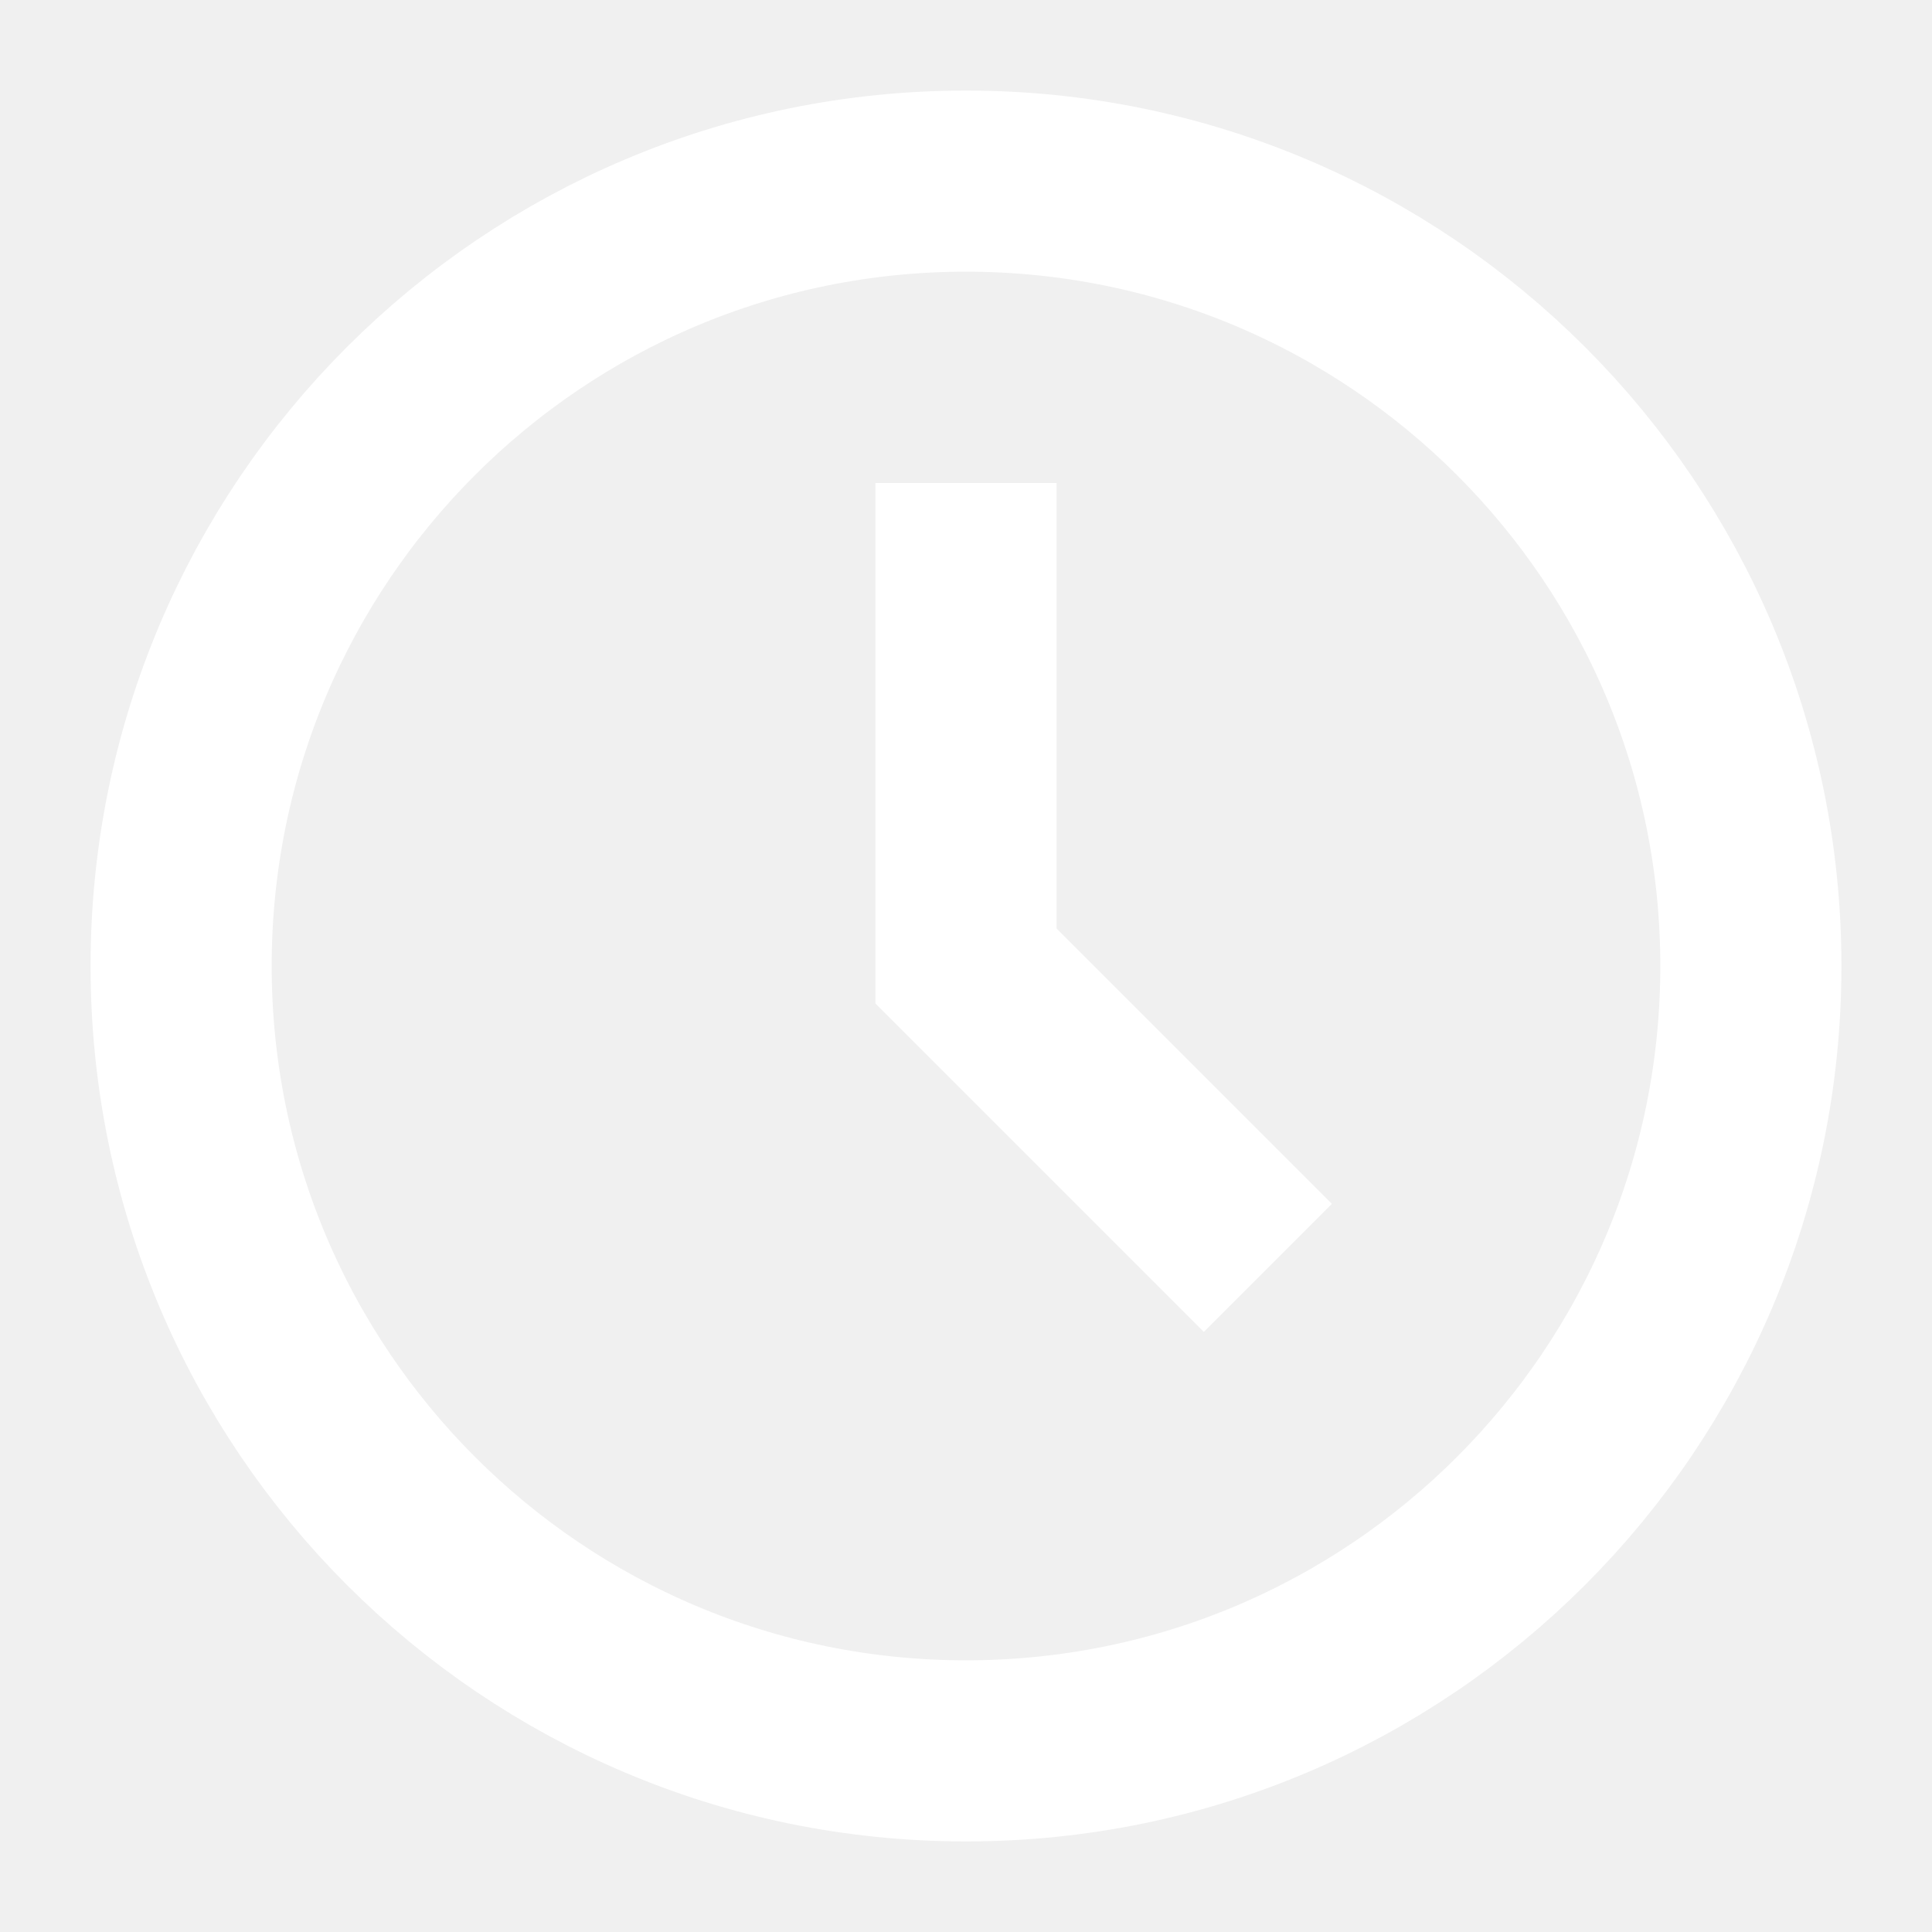
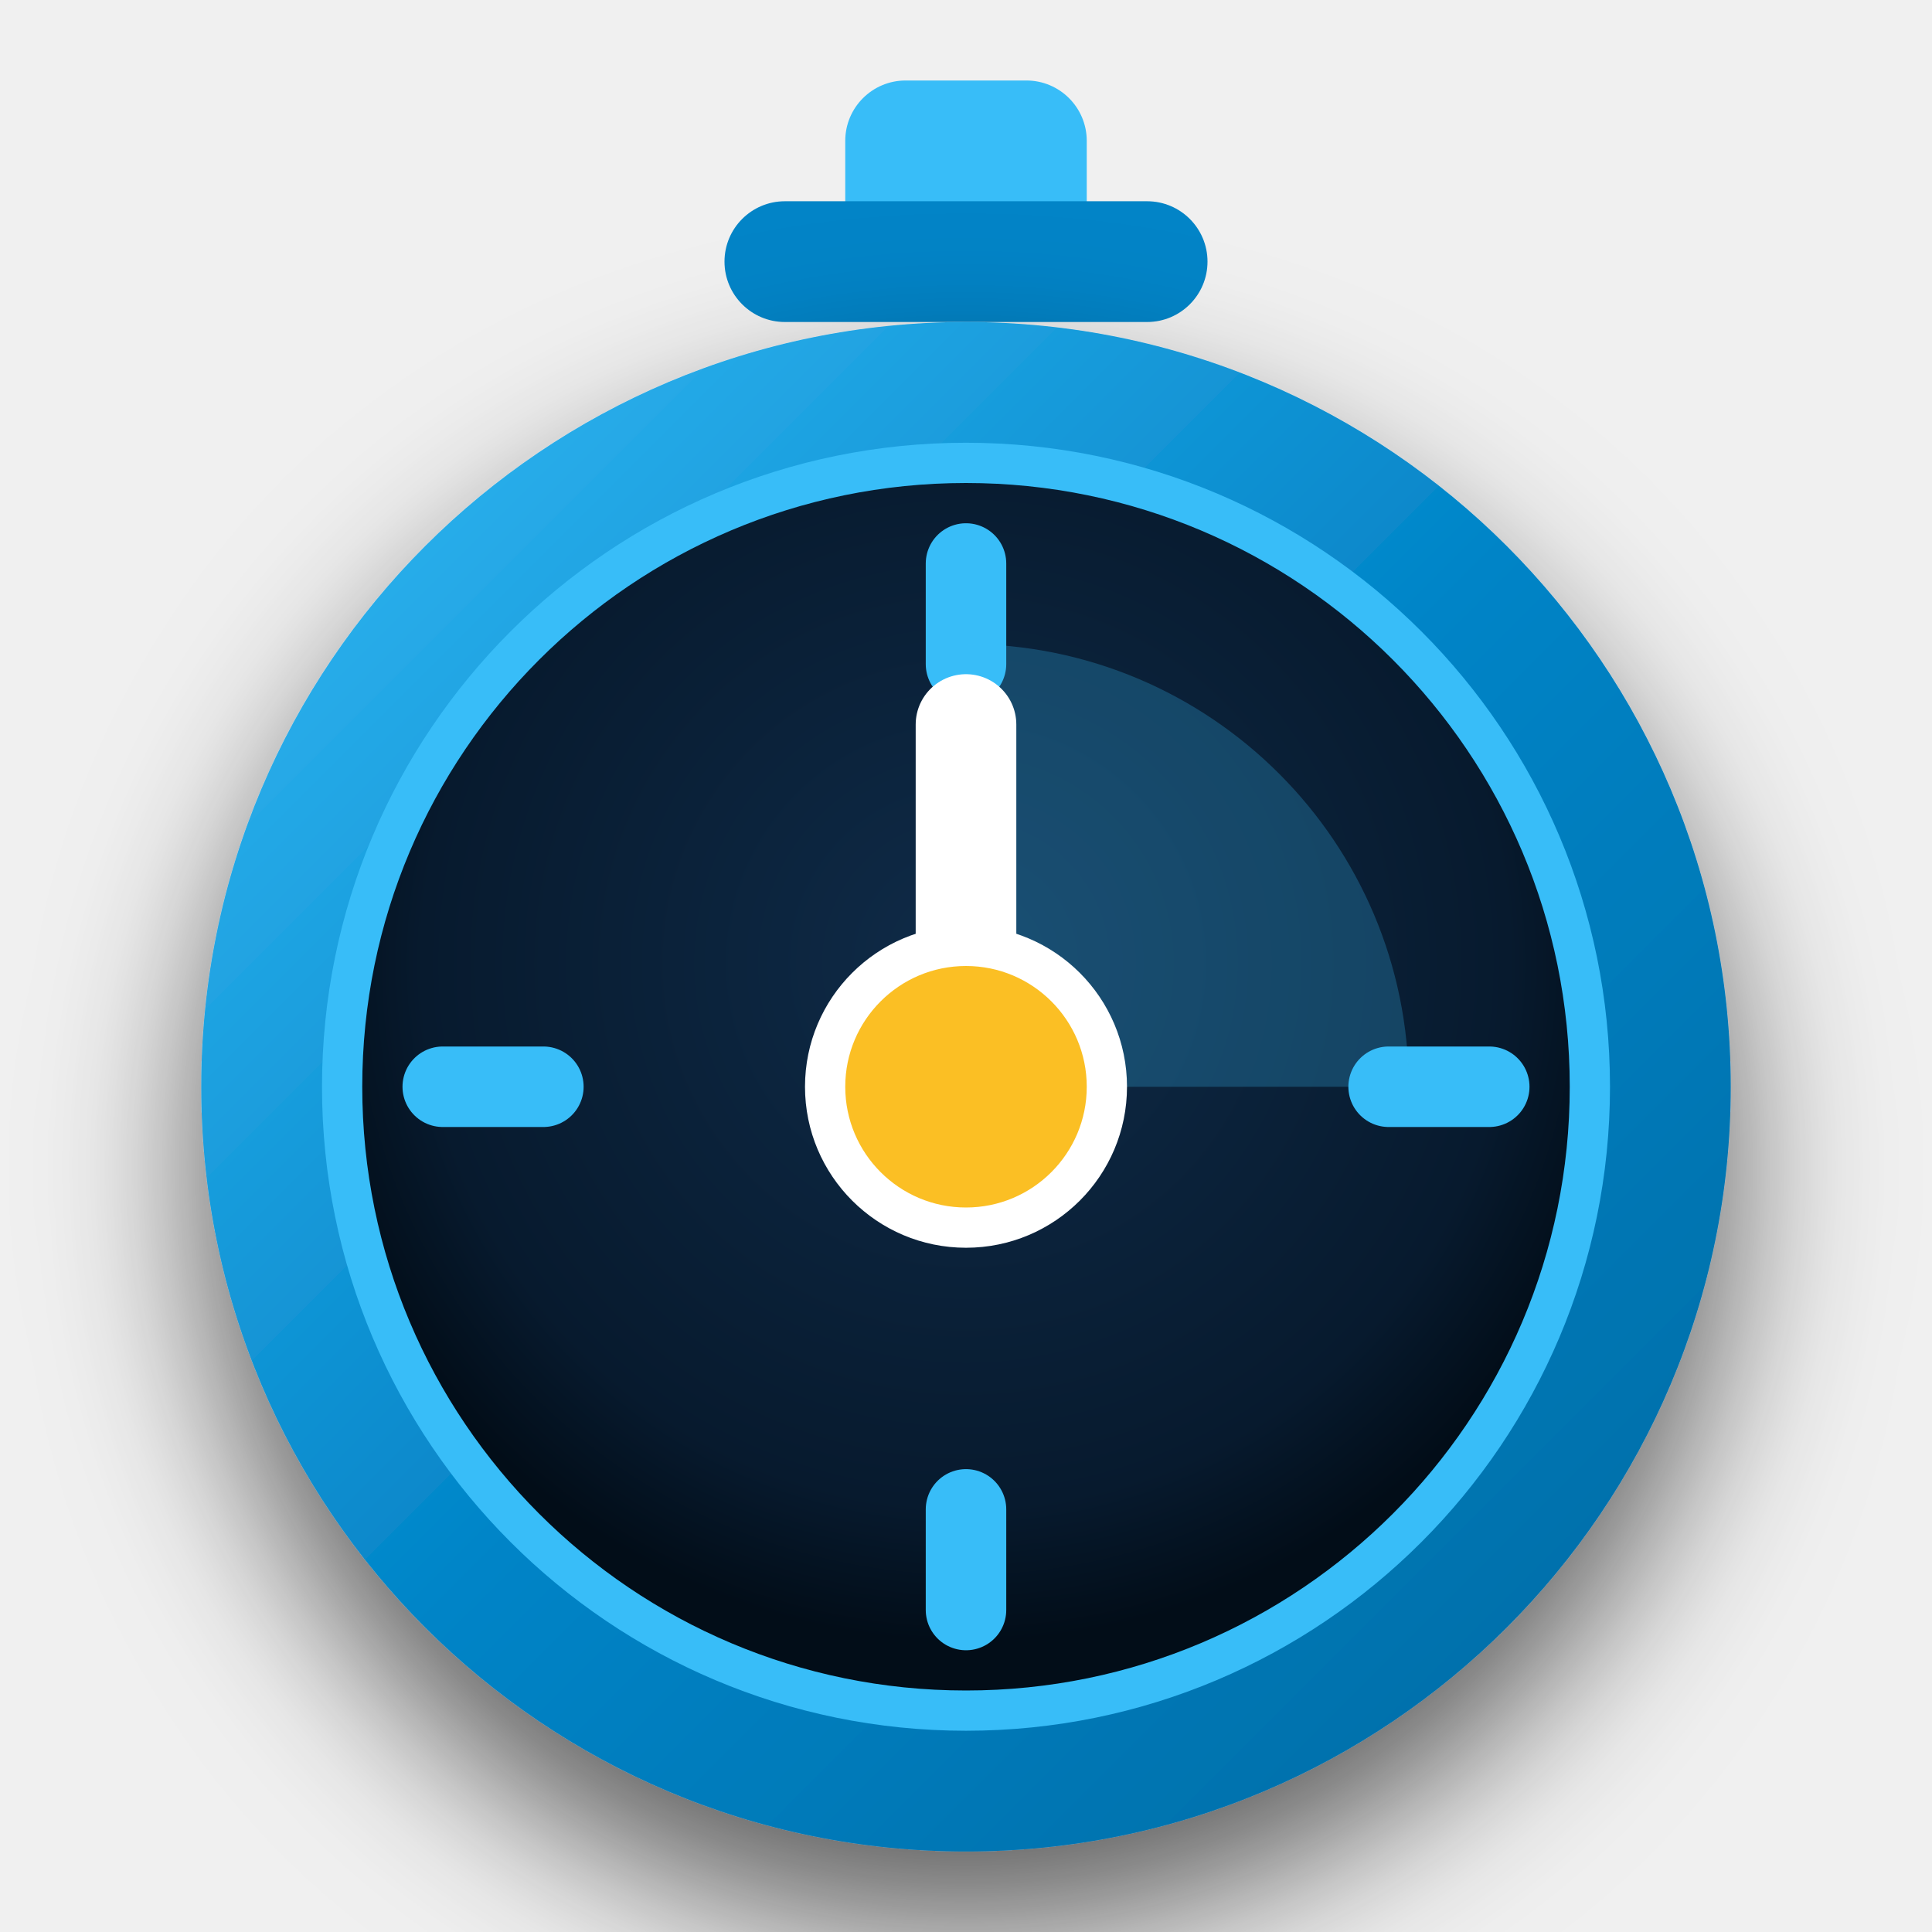
- <svg xmlns="http://www.w3.org/2000/svg" viewBox="0 0 64 64" width="64" height="64" fill="none" stroke="#ffffff" stroke-width="6">
-   <circle cx="32" cy="32" r="26" />
-   <polyline points="32 16 32 32 42 42" />
+ <svg xmlns="http://www.w3.org/2000/svg" viewBox="0 0 48 48" width="48" height="48">
+   <defs>
+     <radialGradient id="clockDial" cx="50%" cy="40%" r="55%">
+       <stop offset="0%" stop-color="#0f2b48" />
+       <stop offset="80%" stop-color="#071a2e" />
+       <stop offset="100%" stop-color="#020d18" />
+     </radialGradient>
+     <linearGradient id="clockRim" x1="0%" y1="0%" x2="100%" y2="100%">
+       <stop offset="0%" stop-color="#38bdf8" />
+       <stop offset="50%" stop-color="#0284c7" />
+       <stop offset="100%" stop-color="#0369a1" />
+     </linearGradient>
+     <linearGradient id="needleGrad" x1="0%" y1="0%" x2="100%" y2="0%">
+       <stop offset="0%" stop-color="#f59e0b" />
+       <stop offset="100%" stop-color="#fbbf24" />
+     </linearGradient>
+     <filter id="clockShadow" x="-20%" y="-20%" width="140%" height="140%">
+       <feDropShadow dx="0" dy="2" stdDeviation="2" flood-color="#000000" flood-opacity="0.6" />
+     </filter>
+   </defs>
+   <rect x="21" y="2" width="6" height="5" rx="1.5" fill="#38bdf8" />
+   <rect x="18" y="5" width="12" height="3" rx="1.5" fill="#0284c7" />
+   <circle cx="24" cy="27" r="19" fill="url(#clockRim)" filter="url(#clockShadow)" />
+   <circle cx="24" cy="27" r="15.5" fill="url(#clockDial)" stroke="#38bdf8" stroke-width="1" />
+   <line x1="24" y1="14" x2="24" y2="16.5" stroke="#38bdf8" stroke-width="2" stroke-linecap="round" />
+   <line x1="24" y1="37.5" x2="24" y2="40" stroke="#38bdf8" stroke-width="2" stroke-linecap="round" />
+   <line x1="11" y1="27" x2="13.5" y2="27" stroke="#38bdf8" stroke-width="2" stroke-linecap="round" />
+   <line x1="34.5" y1="27" x2="37" y2="27" stroke="#38bdf8" stroke-width="2" stroke-linecap="round" />
+   <path d="M24 27 L24 16 A11 11 0 0 1 35 27 Z" fill="#38bdf8" opacity="0.25" />
+   <line x1="24" y1="27" x2="24" y2="18" stroke="#ffffff" stroke-width="2.5" stroke-linecap="round" />
+   <line x1="24" y1="27" x2="33" y2="27" stroke="url(#needleGrad)" stroke-width="2" stroke-linecap="round" />
+   <circle cx="24" cy="27" r="3.5" fill="#fbbf24" stroke="#ffffff" stroke-width="1" />
</svg>
